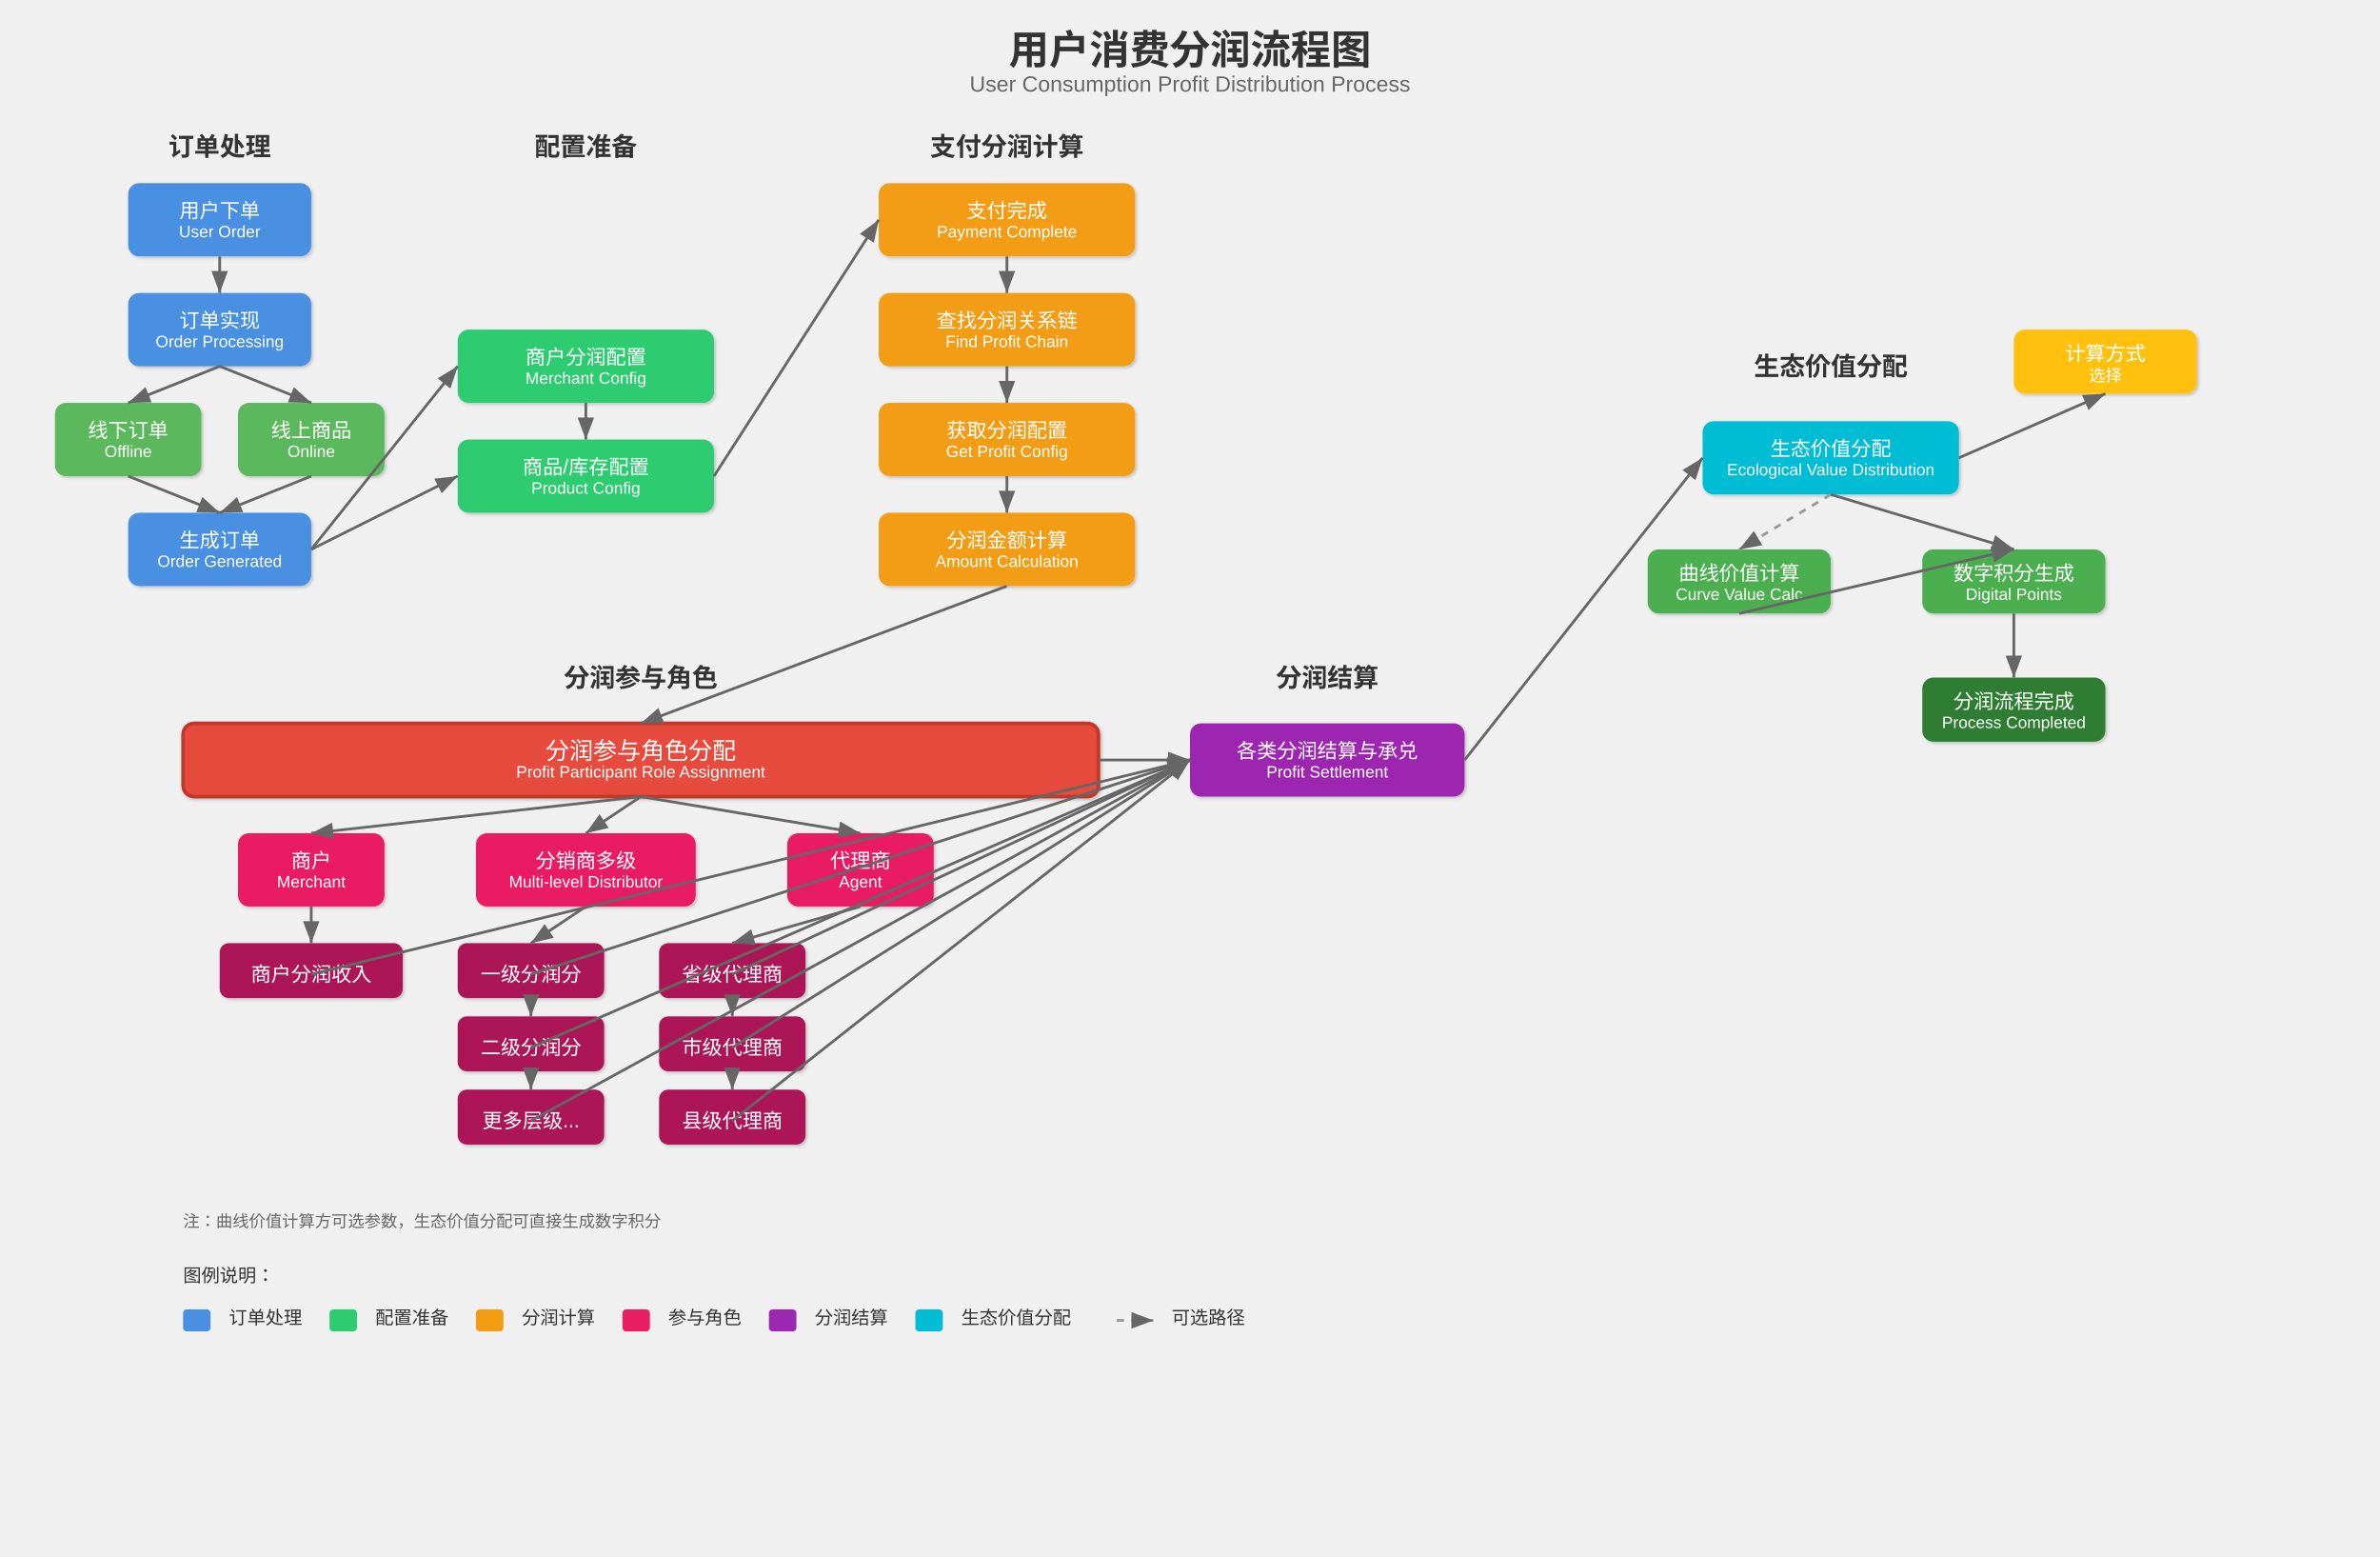
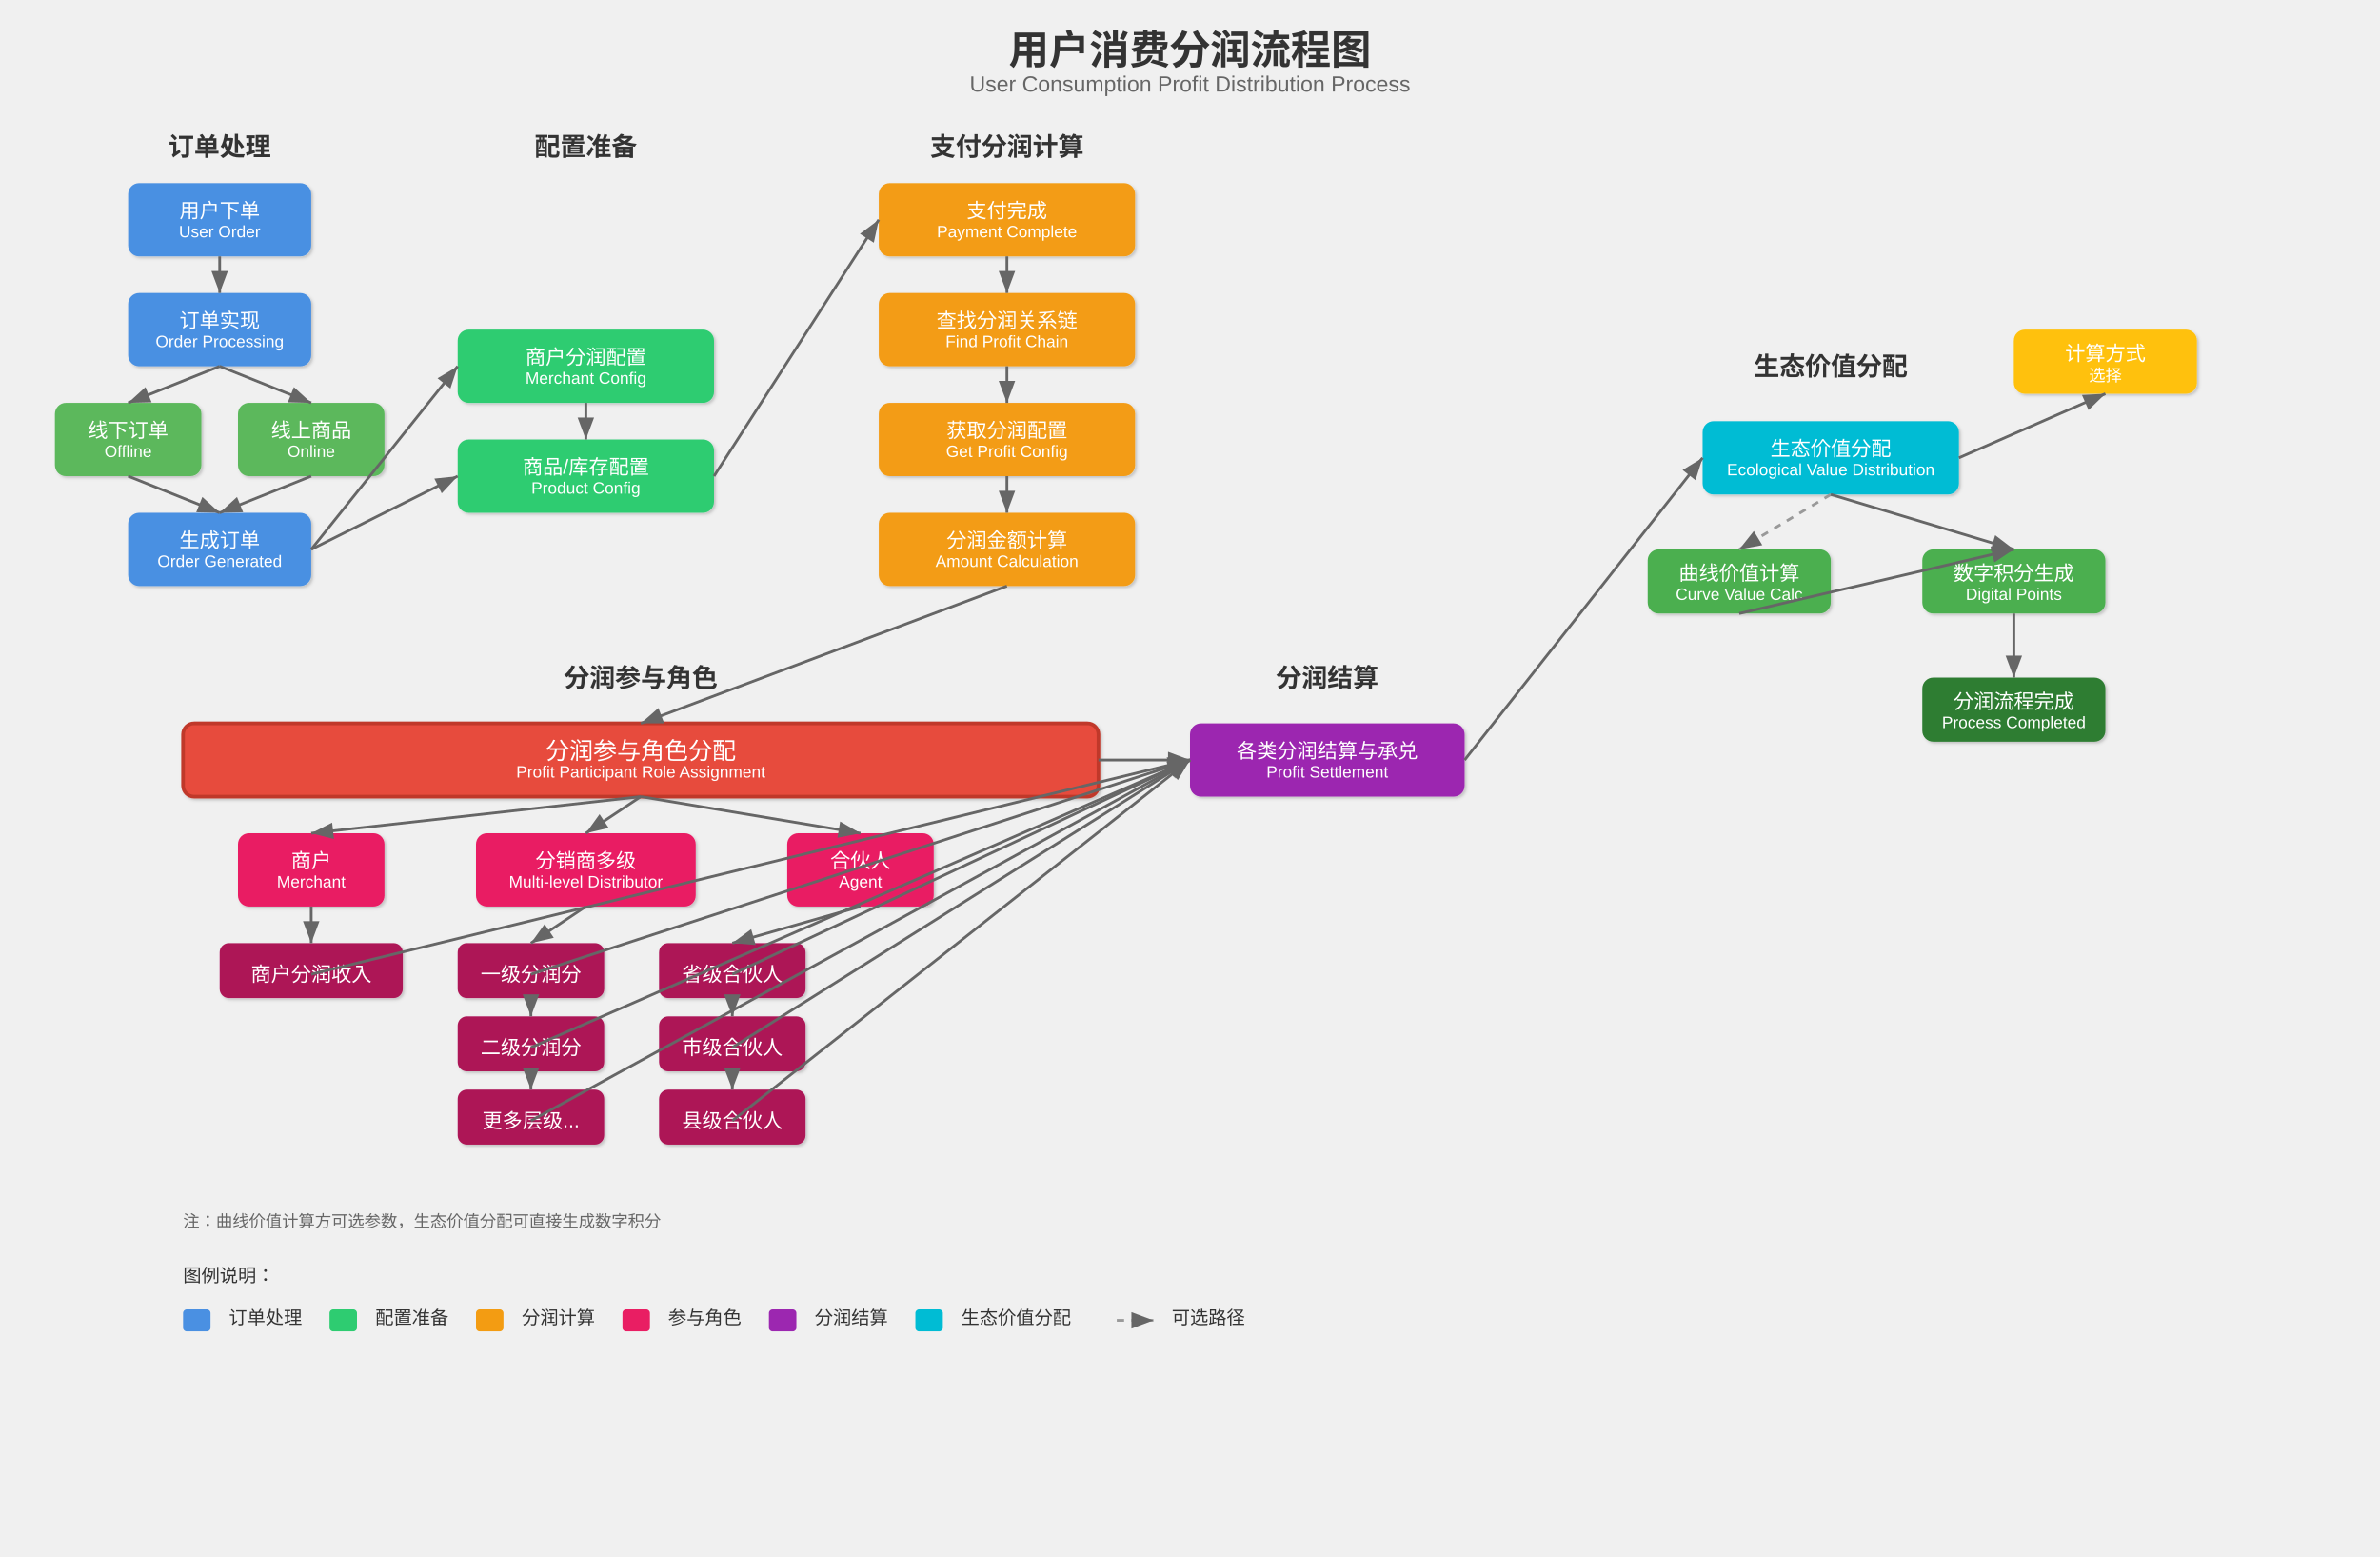
<svg xmlns="http://www.w3.org/2000/svg" width="1300" height="850" viewBox="0 0 1300 850">
  <defs>
    <style>
      .title { font-family: Arial, sans-serif; font-size: 22px; font-weight: bold; fill: #333; text-anchor: middle; }
      .subtitle { font-family: Arial, sans-serif; font-size: 12px; fill: #666; text-anchor: middle; }
      .section-title { font-family: Arial, sans-serif; font-size: 14px; font-weight: bold; fill: #333; text-anchor: middle; }
      .node-text { font-family: Arial, sans-serif; font-size: 11px; fill: white; text-anchor: middle; dominant-baseline: middle; }
      .node-text-en { font-family: Arial, sans-serif; font-size: 9px; fill: white; text-anchor: middle; dominant-baseline: middle; }
      .legend-text { font-family: Arial, sans-serif; font-size: 10px; fill: #333; text-anchor: start; }
      .note-text { font-family: Arial, sans-serif; font-size: 9px; fill: #666; text-anchor: start; }
      .arrow { stroke: #666; stroke-width: 1.5; fill: none; marker-end: url(#arrowhead); }
      .optional-arrow { stroke: #999; stroke-width: 1.5; stroke-dasharray: 4,4; fill: none; marker-end: url(#arrowhead); }
    </style>
    <marker id="arrowhead" markerWidth="8" markerHeight="6" refX="8" refY="3" orient="auto">
      <polygon points="0 0, 8 3, 0 6" fill="#666" />
    </marker>
    <filter id="shadow" x="-10%" y="-10%" width="120%" height="120%">
      <feDropShadow dx="1" dy="1" stdDeviation="1" flood-color="#00000030" />
    </filter>
  </defs>
  <text x="650" y="35" class="title">用户消费分润流程图</text>
  <text x="650" y="50" class="subtitle">User Consumption Profit Distribution Process</text>
  <text x="120" y="85" class="section-title">订单处理</text>
  <rect x="70" y="100" width="100" height="40" rx="6" fill="#4A90E2" filter="url(#shadow)" />
  <text x="120" y="115" class="node-text">用户下单</text>
  <text x="120" y="127" class="node-text-en">User Order</text>
  <rect x="70" y="160" width="100" height="40" rx="6" fill="#4A90E2" filter="url(#shadow)" />
  <text x="120" y="175" class="node-text">订单实现</text>
  <text x="120" y="187" class="node-text-en">Order Processing</text>
  <rect x="30" y="220" width="80" height="40" rx="6" fill="#5CB85C" filter="url(#shadow)" />
  <text x="70" y="235" class="node-text">线下订单</text>
  <text x="70" y="247" class="node-text-en">Offline</text>
  <rect x="130" y="220" width="80" height="40" rx="6" fill="#5CB85C" filter="url(#shadow)" />
  <text x="170" y="235" class="node-text">线上商品</text>
  <text x="170" y="247" class="node-text-en">Online</text>
  <rect x="70" y="280" width="100" height="40" rx="6" fill="#4A90E2" filter="url(#shadow)" />
  <text x="120" y="295" class="node-text">生成订单</text>
  <text x="120" y="307" class="node-text-en">Order Generated</text>
  <text x="320" y="85" class="section-title">配置准备</text>
  <rect x="250" y="180" width="140" height="40" rx="6" fill="#2ECC71" filter="url(#shadow)" />
  <text x="320" y="195" class="node-text">商户分润配置</text>
  <text x="320" y="207" class="node-text-en">Merchant Config</text>
  <rect x="250" y="240" width="140" height="40" rx="6" fill="#2ECC71" filter="url(#shadow)" />
  <text x="320" y="255" class="node-text">商品/库存配置</text>
  <text x="320" y="267" class="node-text-en">Product Config</text>
  <text x="550" y="85" class="section-title">支付分润计算</text>
  <rect x="480" y="100" width="140" height="40" rx="6" fill="#F39C12" filter="url(#shadow)" />
  <text x="550" y="115" class="node-text">支付完成</text>
  <text x="550" y="127" class="node-text-en">Payment Complete</text>
  <rect x="480" y="160" width="140" height="40" rx="6" fill="#F39C12" filter="url(#shadow)" />
  <text x="550" y="175" class="node-text">查找分润关系链</text>
  <text x="550" y="187" class="node-text-en">Find Profit Chain</text>
  <rect x="480" y="220" width="140" height="40" rx="6" fill="#F39C12" filter="url(#shadow)" />
  <text x="550" y="235" class="node-text">获取分润配置</text>
  <text x="550" y="247" class="node-text-en">Get Profit Config</text>
  <rect x="480" y="280" width="140" height="40" rx="6" fill="#F39C12" filter="url(#shadow)" />
  <text x="550" y="295" class="node-text">分润金额计算</text>
  <text x="550" y="307" class="node-text-en">Amount Calculation</text>
  <text x="350" y="375" class="section-title">分润参与角色</text>
  <rect x="100" y="395" width="500" height="40" rx="6" fill="#E74C3C" stroke="#C0392B" stroke-width="2" filter="url(#shadow)" />
  <text x="350" y="410" class="node-text" style="font-size: 13px;">分润参与角色分配</text>
  <text x="350" y="422" class="node-text-en">Profit Participant Role Assignment</text>
  <rect x="130" y="455" width="80" height="40" rx="6" fill="#E91E63" filter="url(#shadow)" />
  <text x="170" y="470" class="node-text">商户</text>
  <text x="170" y="482" class="node-text-en">Merchant</text>
  <rect x="260" y="455" width="120" height="40" rx="6" fill="#E91E63" filter="url(#shadow)" />
  <text x="320" y="470" class="node-text">分销商多级</text>
  <text x="320" y="482" class="node-text-en">Multi-level Distributor</text>
  <rect x="430" y="455" width="80" height="40" rx="6" fill="#E91E63" filter="url(#shadow)" />
-   <text x="470" y="470" class="node-text">代理商</text>
+   <text x="470" y="470" class="node-text">合伙人</text>
  <text x="470" y="482" class="node-text-en">Agent</text>
  <rect x="120" y="515" width="100" height="30" rx="5" fill="#AD1457" filter="url(#shadow)" />
  <text x="170" y="532" class="node-text">商户分润收入</text>
  <rect x="250" y="515" width="80" height="30" rx="5" fill="#AD1457" filter="url(#shadow)" />
  <text x="290" y="532" class="node-text">一级分润分</text>
  <rect x="250" y="555" width="80" height="30" rx="5" fill="#AD1457" filter="url(#shadow)" />
  <text x="290" y="572" class="node-text">二级分润分</text>
  <rect x="250" y="595" width="80" height="30" rx="5" fill="#AD1457" filter="url(#shadow)" />
  <text x="290" y="612" class="node-text">更多层级...</text>
  <rect x="360" y="515" width="80" height="30" rx="5" fill="#AD1457" filter="url(#shadow)" />
-   <text x="400" y="532" class="node-text">省级代理商</text>
+   <text x="400" y="532" class="node-text">省级合伙人</text>
  <rect x="360" y="555" width="80" height="30" rx="5" fill="#AD1457" filter="url(#shadow)" />
-   <text x="400" y="572" class="node-text">市级代理商</text>
+   <text x="400" y="572" class="node-text">市级合伙人</text>
  <rect x="360" y="595" width="80" height="30" rx="5" fill="#AD1457" filter="url(#shadow)" />
-   <text x="400" y="612" class="node-text">县级代理商</text>
+   <text x="400" y="612" class="node-text">县级合伙人</text>
  <text x="725" y="375" class="section-title">分润结算</text>
  <rect x="650" y="395" width="150" height="40" rx="6" fill="#9C27B0" filter="url(#shadow)" />
  <text x="725" y="410" class="node-text">各类分润结算与承兑</text>
  <text x="725" y="422" class="node-text-en">Profit Settlement</text>
  <text x="1000" y="205" class="section-title">生态价值分配</text>
  <rect x="930" y="230" width="140" height="40" rx="6" fill="#00BCD4" filter="url(#shadow)" />
  <text x="1000" y="245" class="node-text">生态价值分配</text>
  <text x="1000" y="257" class="node-text-en">Ecological Value Distribution</text>
  <rect x="1100" y="180" width="100" height="35" rx="6" fill="#FFC107" filter="url(#shadow)" />
  <text x="1150" y="193" class="node-text">计算方式</text>
  <text x="1150" y="205" class="node-text-en">选择</text>
  <rect x="900" y="300" width="100" height="35" rx="6" fill="#4CAF50" filter="url(#shadow)" />
  <text x="950" y="313" class="node-text">曲线价值计算</text>
  <text x="950" y="325" class="node-text-en">Curve Value Calc</text>
  <rect x="1050" y="300" width="100" height="35" rx="6" fill="#4CAF50" filter="url(#shadow)" />
  <text x="1100" y="313" class="node-text">数字积分生成</text>
  <text x="1100" y="325" class="node-text-en">Digital Points</text>
  <rect x="1050" y="370" width="100" height="35" rx="6" fill="#2E7D32" filter="url(#shadow)" />
  <text x="1100" y="383" class="node-text">分润流程完成</text>
  <text x="1100" y="395" class="node-text-en">Process Completed</text>
  <line x1="120" y1="140" x2="120" y2="160" class="arrow" />
  <line x1="120" y1="200" x2="70" y2="220" class="arrow" />
  <line x1="120" y1="200" x2="170" y2="220" class="arrow" />
  <line x1="70" y1="260" x2="120" y2="280" class="arrow" />
  <line x1="170" y1="260" x2="120" y2="280" class="arrow" />
  <line x1="170" y1="300" x2="250" y2="200" class="arrow" />
  <line x1="170" y1="300" x2="250" y2="260" class="arrow" />
  <line x1="320" y1="220" x2="320" y2="240" class="arrow" />
  <line x1="390" y1="260" x2="480" y2="120" class="arrow" />
  <line x1="550" y1="140" x2="550" y2="160" class="arrow" />
  <line x1="550" y1="200" x2="550" y2="220" class="arrow" />
  <line x1="550" y1="260" x2="550" y2="280" class="arrow" />
  <line x1="550" y1="320" x2="350" y2="395" class="arrow" />
  <line x1="350" y1="435" x2="170" y2="455" class="arrow" />
  <line x1="350" y1="435" x2="320" y2="455" class="arrow" />
  <line x1="350" y1="435" x2="470" y2="455" class="arrow" />
  <line x1="600" y1="415" x2="650" y2="415" class="arrow" />
  <line x1="170" y1="495" x2="170" y2="515" class="arrow" />
  <line x1="320" y1="495" x2="290" y2="515" class="arrow" />
  <line x1="290" y1="545" x2="290" y2="555" class="arrow" />
  <line x1="290" y1="585" x2="290" y2="595" class="arrow" />
  <line x1="470" y1="495" x2="400" y2="515" class="arrow" />
  <line x1="400" y1="545" x2="400" y2="555" class="arrow" />
  <line x1="400" y1="585" x2="400" y2="595" class="arrow" />
  <line x1="170" y1="532" x2="650" y2="415" class="arrow" />
  <line x1="290" y1="532" x2="650" y2="415" class="arrow" />
  <line x1="290" y1="572" x2="650" y2="415" class="arrow" />
  <line x1="290" y1="612" x2="650" y2="415" class="arrow" />
  <line x1="400" y1="532" x2="650" y2="415" class="arrow" />
  <line x1="400" y1="572" x2="650" y2="415" class="arrow" />
  <line x1="400" y1="612" x2="650" y2="415" class="arrow" />
  <line x1="800" y1="415" x2="930" y2="250" class="arrow" />
  <line x1="1070" y1="250" x2="1150" y2="215" class="arrow" />
  <line x1="1000" y1="270" x2="950" y2="300" class="optional-arrow" />
  <line x1="1000" y1="270" x2="1100" y2="300" class="arrow" />
  <line x1="950" y1="335" x2="1100" y2="300" class="arrow" />
  <line x1="1100" y1="335" x2="1100" y2="370" class="arrow" />
  <text x="100" y="670" class="note-text">注：曲线价值计算方可选参数，生态价值分配可直接生成数字积分</text>
  <text x="100" y="700" class="legend-text">图例说明：</text>
  <rect x="100" y="715" width="15" height="12" rx="2" fill="#4A90E2" />
  <text x="125" y="723" class="legend-text">订单处理</text>
  <rect x="180" y="715" width="15" height="12" rx="2" fill="#2ECC71" />
  <text x="205" y="723" class="legend-text">配置准备</text>
  <rect x="260" y="715" width="15" height="12" rx="2" fill="#F39C12" />
  <text x="285" y="723" class="legend-text">分润计算</text>
  <rect x="340" y="715" width="15" height="12" rx="2" fill="#E91E63" />
  <text x="365" y="723" class="legend-text">参与角色</text>
  <rect x="420" y="715" width="15" height="12" rx="2" fill="#9C27B0" />
  <text x="445" y="723" class="legend-text">分润结算</text>
  <rect x="500" y="715" width="15" height="12" rx="2" fill="#00BCD4" />
  <text x="525" y="723" class="legend-text">生态价值分配</text>
  <line x1="610" y1="721" x2="630" y2="721" class="optional-arrow" />
  <text x="640" y="723" class="legend-text">可选路径</text>
</svg>
